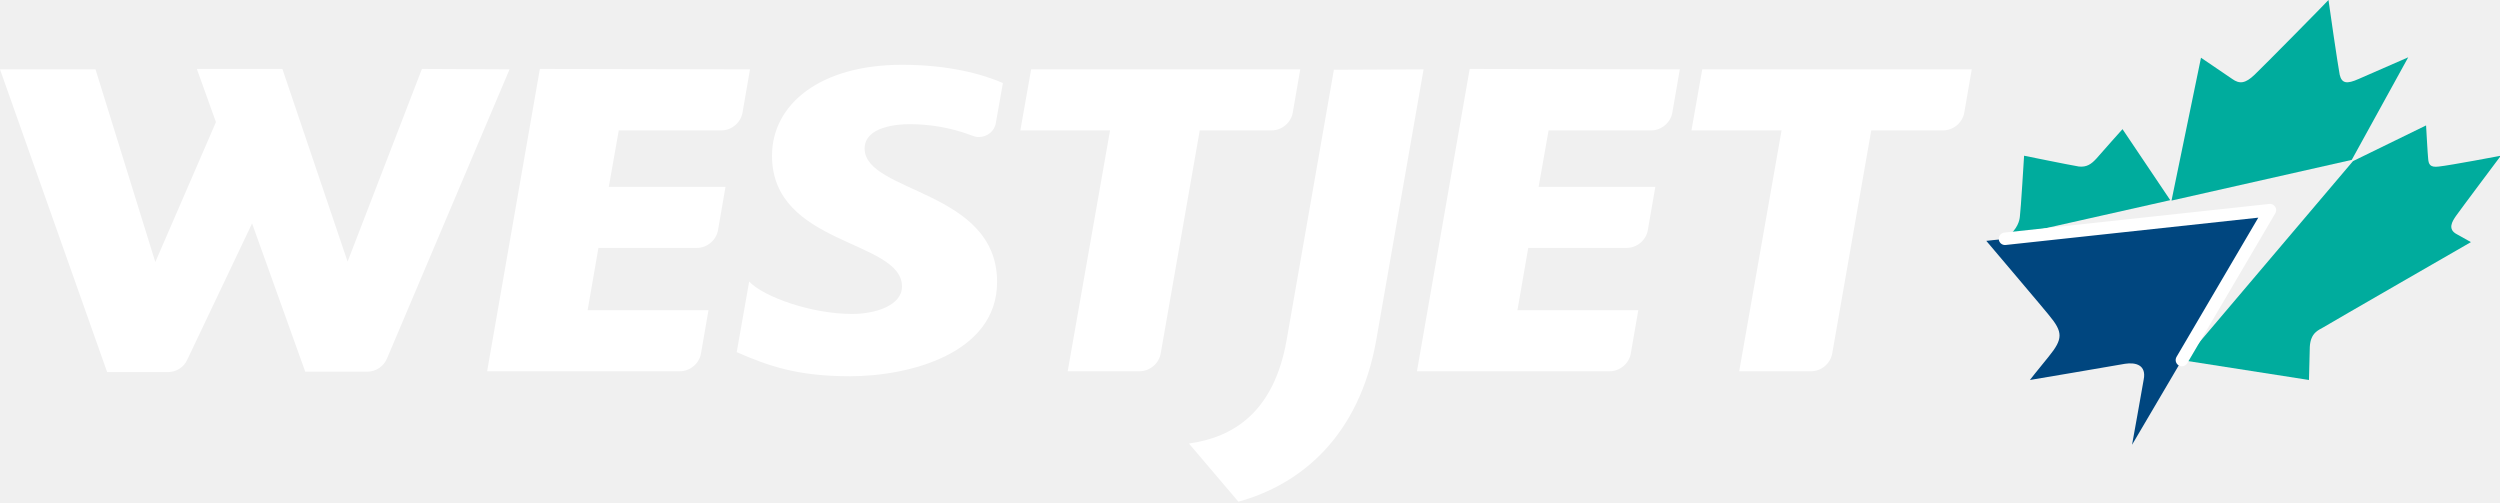
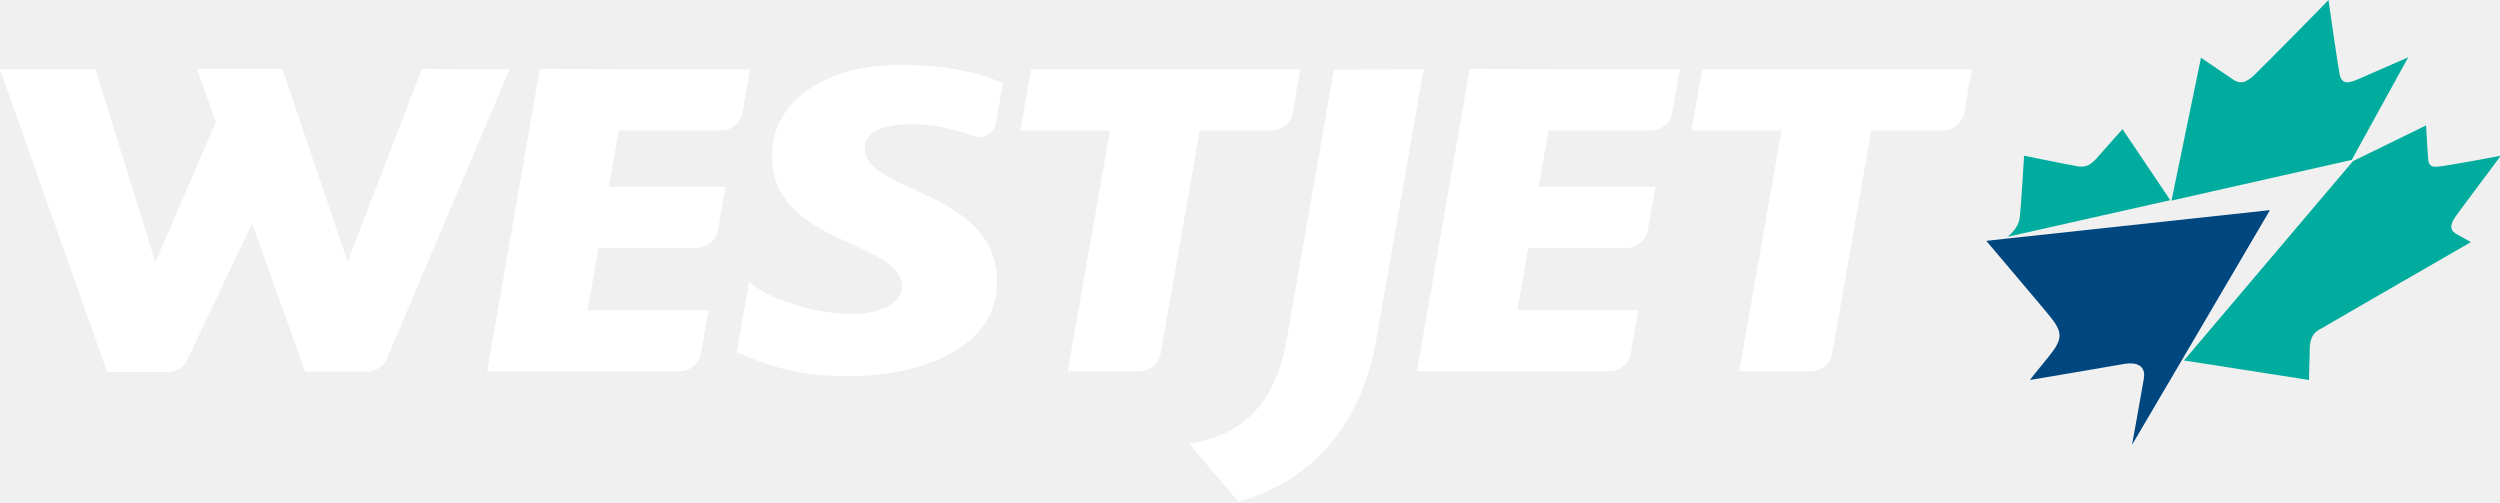
<svg xmlns="http://www.w3.org/2000/svg" version="1.1" width="602" height="121" viewBox="0 0 602 121">
  <defs>
</defs>
  <path transform="translate(0,0)" style="fill: rgb(255,255,255)" stroke-linecap="round" d="M 122.7 16.7 L 93.2 86.3 C 92.4 88.2 90.6 89.5 88.4 89.5 L 73.5 89.5 L 60.7 53.8 L 45.1 86.6 C 44.3 88.4 42.5 89.6 40.4 89.6 L 25.8 89.6 L 0 16.7 L 23 16.7 L 37.4 63.1 L 52 29.4 L 47.4 16.6 L 68 16.6 L 83.7 63 L 101.6 16.6 L 122.7 16.7 L 122.7 16.7 Z" />
  <path transform="translate(0,0)" style="fill: rgb(255,255,255)" stroke-linecap="round" d="M 180.6 16.7 L 178.8 27.1 C 178.4 29.5 176.2 31.4 173.7 31.4 L 149 31.4 L 146.6 45 L 174.7 45 L 172.9 55.4 C 172.5 57.8 170.3 59.7 167.8 59.7 L 144.1 59.7 L 141.5 74.7 L 170.6 74.7 L 168.8 85.1 C 168.4 87.5 166.2 89.4 163.7 89.4 L 117.3 89.4 L 130 16.6 L 180.6 16.7 L 180.6 16.7 Z" />
  <path transform="translate(0,0)" style="fill: rgb(255,255,255)" stroke-linecap="round" d="M 240.1 67.9 C 240.1 85.1 219 90.6 204.7 90.6 C 192.1 90.6 185.2 88.2 177.4 84.8 L 180.4 67.8 C 183.9 71.5 195.4 75.6 205.2 75.6 C 210.7 75.6 217.2 73.6 217.2 69 C 217.2 57.7 185.9 59.2 185.9 37.5 C 185.9 25.1 197.5 15.6 217.2 15.6 C 228.6 15.6 236.7 17.9 241.5 20 L 239.8 29.6 C 239.5 31.6 237.7 33 235.7 33 C 235.2 33 234.7 32.9 234.2 32.7 C 228.5 30.5 223.2 29.9 219 29.9 C 216.3 29.9 208.2 30.4 208.2 35.8 C 208.3 46.5 240.1 45.7 240.1 67.9 Z" />
  <path transform="translate(0,0)" style="fill: rgb(255,255,255)" stroke-linecap="round" d="M 313.1 16.7 L 311.3 27.1 C 310.9 29.5 308.7 31.4 306.2 31.4 L 288.9 31.4 L 279.5 85.1 C 279.1 87.5 276.9 89.4 274.4 89.4 L 257.1 89.4 L 267.3 31.4 L 245.7 31.4 L 248.3 16.7 C 248.3 16.7 313.1 16.7 313.1 16.7 Z" />
  <path transform="translate(0,0)" style="fill: rgb(255,255,255)" stroke-linecap="round" d="M 342.8 16.7 L 331.4 81.9 C 327.3 105.1 313.2 116.7 298.2 120.8 L 286.3 106.8 C 297 105.3 306.7 99.3 309.8 82 L 321.2 16.8 L 342.8 16.7 Z" />
  <path transform="translate(0,0)" style="fill: rgb(255,255,255)" stroke-linecap="round" d="M 404.5 16.7 L 402.7 27.1 C 402.3 29.5 400.1 31.4 397.6 31.4 L 372.9 31.4 L 370.5 45 L 398.6 45 L 396.8 55.4 C 396.4 57.8 394.2 59.7 391.7 59.7 L 368 59.7 L 365.4 74.7 L 394.5 74.7 L 392.7 85.1 C 392.3 87.5 390.1 89.4 387.6 89.4 L 341.2 89.4 L 353.9 16.6 L 404.5 16.7 L 404.5 16.7 Z" />
  <path transform="translate(0,0)" style="fill: rgb(255,255,255)" stroke-linecap="round" d="M 474.8 16.7 L 473 27.1 C 472.6 29.5 470.4 31.4 467.9 31.4 L 450.6 31.4 L 441.2 85.1 C 440.8 87.5 438.6 89.4 436.1 89.4 L 418.8 89.4 L 429 31.4 L 407.3 31.4 L 409.9 16.7 C 409.9 16.7 474.8 16.7 474.8 16.7 Z" />
  <path transform="translate(0,0)" style="fill: rgb(0,172,157)" stroke-linecap="round" d="M 522.6 48.2 L 511.1 31.1 C 511.1 31.1 505.9 36.9 504.8 38.2 C 503.6 39.5 502.5 40.3 500.6 40.1 C 498.2 39.7 487.4 37.5 487.4 37.5 C 487.4 37.5 486.6 50.7 486.4 52 C 486.3 53.3 485.8 55 483.5 57 L 522.6 48.2 Z" />
  <path transform="translate(0,0)" style="fill: rgb(0,172,157)" stroke-linecap="round" d="M 566.3 38.5 L 579.9 13.8 C 579.9 13.8 571 17.7 568 19 C 565.1 20.3 563.9 20.1 563.4 18 C 563 16 560.8 0.9 560.7 0 C 559.9 0.9 545 16 542.9 18 C 540.7 20.1 539.3 20.3 537.5 19 C 535.6 17.7 530 13.9 530 13.9 L 522.9 48.3 L 566.3 38.5 Z" />
  <path transform="translate(0,0)" style="fill: rgb(0,172,157)" stroke-linecap="round" d="M 591.4 52 C 592.3 50.7 602.2 37.5 602.2 37.5 C 602.2 37.5 590.1 39.8 587.3 40.1 C 585.1 40.4 584.8 39.5 584.7 38.2 C 584.6 37.5 584.2 30.2 584.2 30.2 L 566.6 38.8 L 525.9 86.8 L 556 91.5 C 556 91.5 556.1 86.9 556.2 83.5 C 556.4 80.1 558.3 79.5 559.5 78.8 C 560.6 78.1 595 58.3 595 58.3 L 591.6 56.4 C 589.3 55.2 590.5 53.3 591.4 52" />
  <path transform="translate(0,0)" style="fill: rgb(0,70,127)" stroke-linecap="round" d="M 478.3 58 C 478.3 58 492.8 75.1 493.4 75.9 C 496.8 80 496.8 81.6 493.3 85.9 C 490.5 89.3 488.8 91.5 488.8 91.5 C 488.8 91.5 509 88.1 511.7 87.6 C 514.3 87.2 516.9 87.9 516.2 91.4 C 515.8 93.8 513.4 107.1 513.4 107.1 L 525.4 86.7 L 546.6 50.6 L 482.8 57.5 L 478.3 58 Z" />
-   <path transform="translate(0,0)" style="fill: none; stroke: #ffffff; stroke-width: 3; stroke-linejoin: round; stroke-linecap: round" d="M 482.8 57.5 L 546.6 50.6 L 525.4 86.7" />
</svg>
